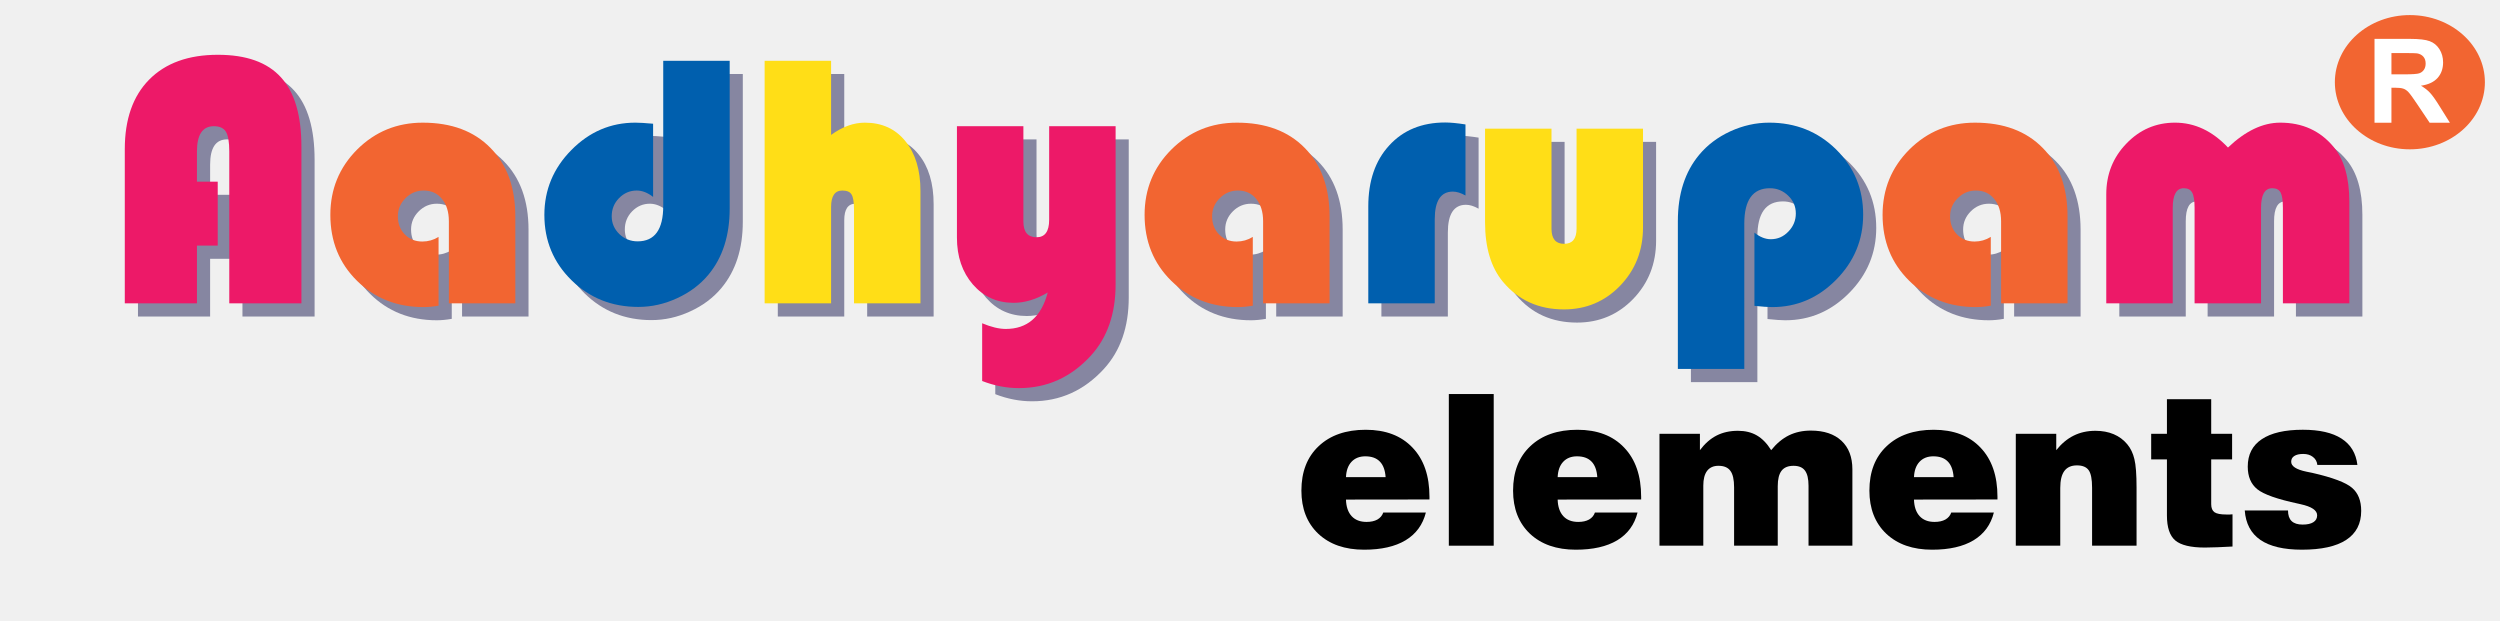
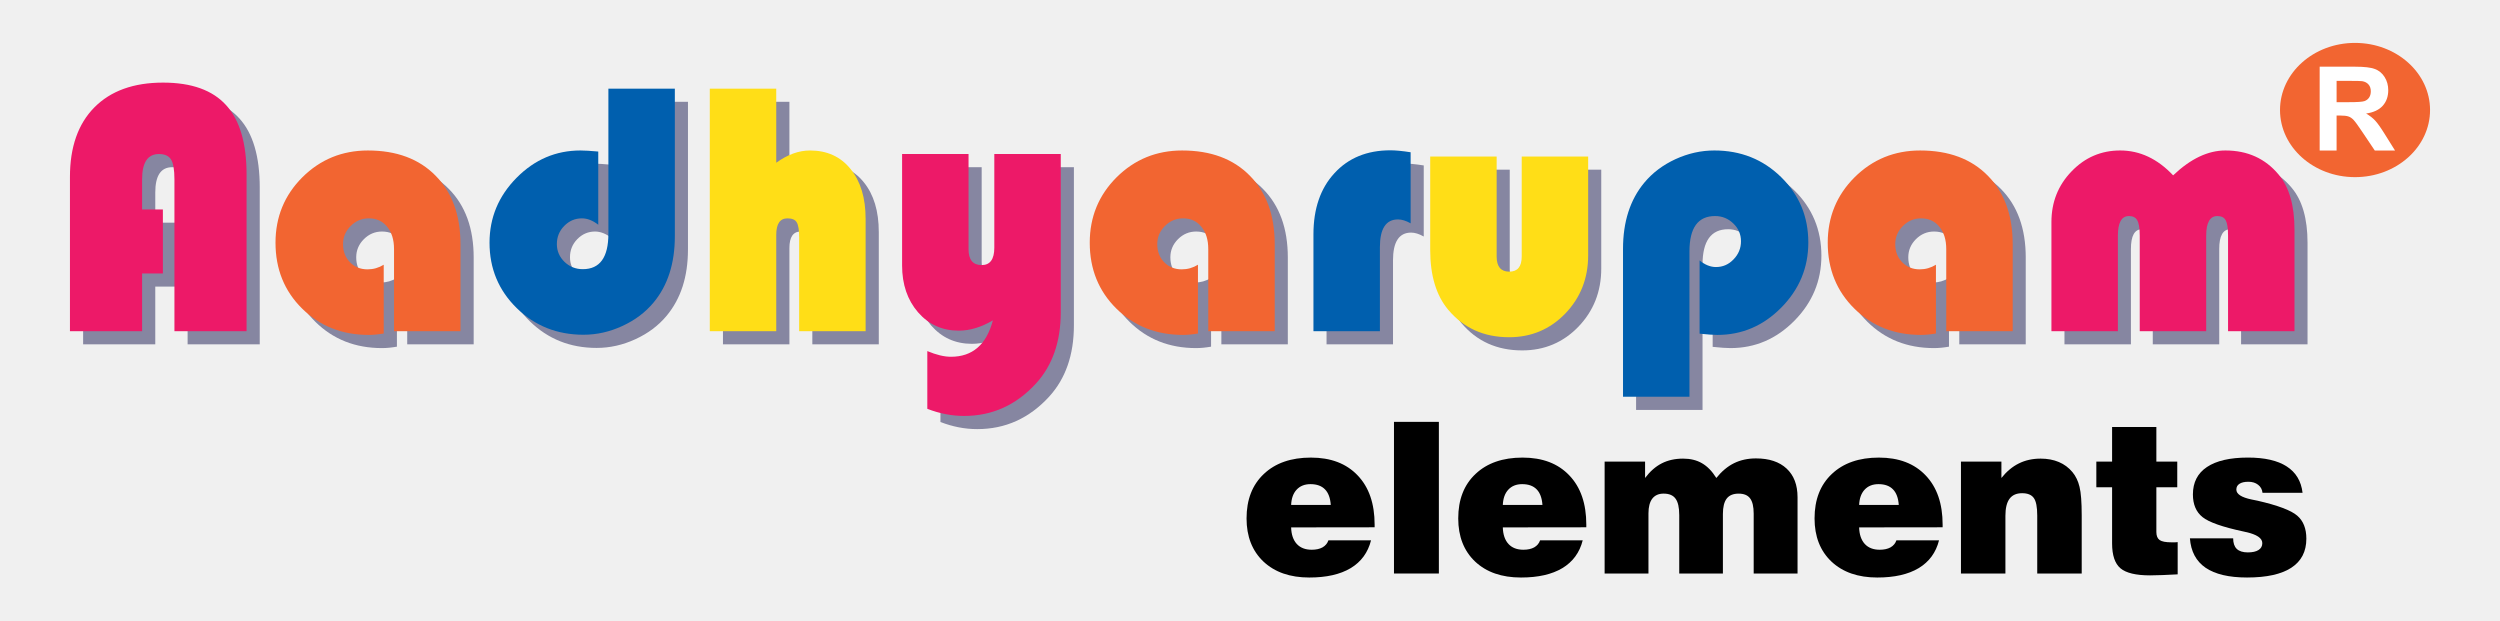
<svg xmlns="http://www.w3.org/2000/svg" id="Layer_1" data-name="Layer 1" viewBox="0 0 284.56 70.62" version="1.1">
  <defs id="defs4">
    <style id="style2">
      .cls-1 {
        opacity: 0.5;
      }

      .cls-2, .cls-3 {
        font-size: 41.42px;
        font-family: Bauhaus93, "Bauhaus 93";
      }

      .cls-2 {
        fill: #1b1c51;
      }

      .cls-3 {
        fill: #ed1968;
      }

      .cls-4, .cls-9 {
        fill: #f26531;
      }

      .cls-5 {
        fill: #005fae;
      }

      .cls-6, .cls-8 {
        fill: #ffde17;
      }

      .cls-6 {
        letter-spacing: 0em;
      }

      .cls-7 {
        letter-spacing: 0em;
      }

      .cls-9 {
        font-size: 20.71px;
        font-family: VladimirScript, Vladimir Script;
      }

      .cls-10 {
        font-size: 10.36px;
        fill: #fff;
        font-family: Calibri-Bold, Calibri;
        font-weight: 700;
      }
    </style>
  </defs>
  <g id="g42">
-     <g id="g32" transform="translate(12)">
-       <g class="cls-1" id="g8">
-         <g aria-label="Aadhyarupam" transform="translate(1.5,36.03)" id="text6" style="font-size:41.42px;font-family:Bauhaus93, 'Bauhaus 93';fill:#1b1c51" class="cls-2">
-           <path d="m 12.782,-13.854 v 7.281 h -2.366 V 0 H 2.204 v -17.555 q 0,-5.097 2.771,-7.908 2.791,-2.831 7.827,-2.831 4.854,0 7.18,2.569 2.326,2.548 2.326,7.888 V 0 h -8.211 v -17.292 q 0,-1.618 -0.384,-2.245 -0.384,-0.627 -1.375,-0.627 -1.921,0 -1.921,2.872 v 3.438 z" style="font-size:41.42px;font-family:Bauhaus93, 'Bauhaus 93';fill:#1b1c51" id="path1029" />
-           <path d="m 37.921,-7.564 v 7.827 q -0.93,0.162 -1.699,0.162 -4.551,0 -7.584,-2.993 -3.034,-2.993 -3.034,-7.503 0,-4.389 3.054,-7.443 3.074,-3.054 7.463,-3.054 4.894,0 7.706,2.872 2.831,2.852 2.831,7.807 V 0 h -7.564 v -9.344 q 0,-1.598 -0.789,-2.548 -0.769,-0.951 -2.083,-0.951 -1.193,0 -2.063,0.87 -0.87,0.87 -0.87,2.063 0,1.254 0.789,2.063 0.789,0.809 2.002,0.809 0.991,0 1.84,-0.526 z" style="font-size:41.42px;font-family:Bauhaus93, 'Bauhaus 93';fill:#1b1c51" id="path1031" />
-           <path d="m 63.485,-27.607 h 7.564 v 16.807 q 0,4.631 -2.427,7.544 -1.395,1.679 -3.56,2.67 -2.144,0.991 -4.409,0.991 -4.51,0 -7.604,-3.034 -3.094,-3.034 -3.094,-7.443 0,-4.267 3.074,-7.382 3.074,-3.115 7.281,-3.115 0.667,0 2.022,0.121 v 8.333 q -0.93,-0.728 -1.861,-0.728 -1.173,0 -2.022,0.87 -0.829,0.849 -0.829,2.063 0,1.173 0.87,2.022 0.87,0.829 2.083,0.829 2.912,0 2.912,-4.025 z" style="font-size:41.42px;font-family:Bauhaus93, 'Bauhaus 93';fill:#1b1c51" id="path1033" />
-           <path d="m 82.597,-27.607 v 8.434 q 1.921,-1.395 3.843,-1.395 2.912,0 4.611,2.103 1.719,2.103 1.719,5.683 V 0 H 85.206 v -10.658 q 0,-1.294 -0.283,-1.739 -0.263,-0.445 -1.052,-0.445 -1.274,0 -1.274,1.881 V 0 h -7.564 v -27.607 z" style="font-size:41.42px;font-family:Bauhaus93, 'Bauhaus 93';fill:#1b1c51" id="path1035" />
-           <path d="M 99.788,8.838 V 2.265 q 1.537,0.647 2.69,0.647 3.681,0 4.773,-4.146 -1.982,1.173 -3.883,1.173 -2.811,0 -4.631,-2.083 -1.82,-2.103 -1.82,-5.339 V -20.164 h 7.564 v 10.84 q 0,1.8 1.497,1.8 1.436,0 1.436,-1.982 v -10.658 h 7.564 v 18 q 0,5.036 -2.831,8.13 -3.378,3.681 -8.171,3.681 -2.103,0 -4.186,-0.809 z" style="font-size:41.42px;font-family:Bauhaus93, 'Bauhaus 93';fill:#1b1c51" id="path1037" />
-           <path d="m 130.59,-7.564 v 7.827 q -0.93,0.162 -1.699,0.162 -4.551,0 -7.584,-2.993 -3.034,-2.993 -3.034,-7.503 0,-4.389 3.054,-7.443 3.074,-3.054 7.463,-3.054 4.894,0 7.706,2.872 2.831,2.852 2.831,7.807 V 0 h -7.564 v -9.344 q 0,-1.598 -0.789,-2.548 -0.769,-0.951 -2.083,-0.951 -1.193,0 -2.063,0.87 -0.87,0.87 -0.87,2.063 0,1.254 0.789,2.063 0.789,0.809 2.002,0.809 0.991,0 1.84,-0.526 z" style="font-size:41.42px;font-family:Bauhaus93, 'Bauhaus 93';fill:#1b1c51" id="path1039" />
-           <path d="m 154.799,-20.366 v 8.09 q -0.789,-0.445 -1.436,-0.445 -2.063,0 -2.063,3.155 V 0 h -7.564 v -11.022 q 0,-4.369 2.386,-6.957 2.386,-2.609 6.371,-2.609 0.89,0 2.306,0.222 z" style="font-size:41.42px;font-family:Bauhaus93, 'Bauhaus 93';fill:#1b1c51" id="path1041" />
-           <path d="m 157.024,-19.881 h 7.564 v 11.386 q 0,1.719 1.436,1.719 1.416,0 1.416,-1.719 V -19.881 h 7.564 v 11.245 q 0,3.924 -2.609,6.634 -2.609,2.69 -6.391,2.69 -4.308,0 -6.937,-3.135 -2.043,-2.447 -2.043,-6.795 z" style="font-size:41.42px;font-family:Bauhaus93, 'Bauhaus 93';fill:#1b1c51" id="path1043" />
-           <path d="m 186.532,7.463 h -7.564 V -9.364 q 0,-4.631 2.427,-7.544 1.395,-1.679 3.539,-2.67 2.164,-0.991 4.429,-0.991 4.51,0 7.604,3.034 3.094,3.034 3.094,7.443 0,4.288 -3.074,7.402 -3.074,3.115 -7.281,3.115 -0.688,0 -2.022,-0.142 V -8.049 q 0.93,0.748 1.861,0.748 1.173,0 2.002,-0.87 0.849,-0.87 0.849,-2.063 0,-1.193 -0.87,-2.022 -0.87,-0.849 -2.083,-0.849 -2.912,0 -2.912,4.025 z" style="font-size:41.42px;font-family:Bauhaus93, 'Bauhaus 93';fill:#1b1c51" id="path1045" />
-           <path d="m 214.583,-7.564 v 7.827 q -0.93,0.162 -1.699,0.162 -4.551,0 -7.584,-2.993 -3.034,-2.993 -3.034,-7.503 0,-4.389 3.054,-7.443 3.074,-3.054 7.463,-3.054 4.894,0 7.706,2.872 2.831,2.852 2.831,7.807 V 0 h -7.564 v -9.344 q 0,-1.598 -0.789,-2.548 -0.769,-0.951 -2.083,-0.951 -1.193,0 -2.063,0.87 -0.87,0.87 -0.87,2.063 0,1.254 0.789,2.063 0.789,0.809 2.002,0.809 0.991,0 1.84,-0.526 z" style="font-size:41.42px;font-family:Bauhaus93, 'Bauhaus 93';fill:#1b1c51" id="path1047" />
-           <path d="m 255.396,0 h -7.564 v -10.881 q 0,-1.254 -0.263,-1.739 -0.263,-0.485 -0.951,-0.485 -1.274,0 -1.274,2.245 V 0 h -7.564 v -10.881 q 0,-1.254 -0.283,-1.739 -0.263,-0.485 -0.951,-0.485 -1.254,0 -1.254,2.245 V 0 h -7.564 v -12.418 q 0,-3.398 2.285,-5.764 2.285,-2.387 5.542,-2.387 3.357,0 6.027,2.831 2.973,-2.831 5.946,-2.831 3.782,0 6.067,2.751 1.8,2.144 1.8,6.249 z" style="font-size:41.42px;font-family:Bauhaus93, 'Bauhaus 93';fill:#1b1c51" id="path1049" />
+     <g id="g909" transform="translate(-6.242535,3.166601)">
+       <g id="g32" transform="translate(12)">
+         <g class="cls-1" id="g8">
+           <g aria-label="Aadhyarupam" transform="translate(1.5,36.03)" id="text6" style="font-size:41.42px;font-family:Bauhaus93, 'Bauhaus 93';fill:#1b1c51" class="cls-2">
+             <path d="m 12.782,-13.854 v 7.281 h -2.366 V 0 H 2.204 v -17.555 q 0,-5.097 2.771,-7.908 2.791,-2.831 7.827,-2.831 4.854,0 7.18,2.569 2.326,2.548 2.326,7.888 V 0 h -8.211 v -17.292 q 0,-1.618 -0.384,-2.245 -0.384,-0.627 -1.375,-0.627 -1.921,0 -1.921,2.872 v 3.438 z" style="font-size:41.42px;font-family:Bauhaus93, 'Bauhaus 93';fill:#1b1c51" id="path1029" />
+             <path d="m 37.921,-7.564 v 7.827 q -0.93,0.162 -1.699,0.162 -4.551,0 -7.584,-2.993 -3.034,-2.993 -3.034,-7.503 0,-4.389 3.054,-7.443 3.074,-3.054 7.463,-3.054 4.894,0 7.706,2.872 2.831,2.852 2.831,7.807 V 0 h -7.564 v -9.344 q 0,-1.598 -0.789,-2.548 -0.769,-0.951 -2.083,-0.951 -1.193,0 -2.063,0.87 -0.87,0.87 -0.87,2.063 0,1.254 0.789,2.063 0.789,0.809 2.002,0.809 0.991,0 1.84,-0.526 z" style="font-size:41.42px;font-family:Bauhaus93, 'Bauhaus 93';fill:#1b1c51" id="path1031" />
+             <path d="m 63.485,-27.607 h 7.564 v 16.807 q 0,4.631 -2.427,7.544 -1.395,1.679 -3.56,2.67 -2.144,0.991 -4.409,0.991 -4.51,0 -7.604,-3.034 -3.094,-3.034 -3.094,-7.443 0,-4.267 3.074,-7.382 3.074,-3.115 7.281,-3.115 0.667,0 2.022,0.121 v 8.333 q -0.93,-0.728 -1.861,-0.728 -1.173,0 -2.022,0.87 -0.829,0.849 -0.829,2.063 0,1.173 0.87,2.022 0.87,0.829 2.083,0.829 2.912,0 2.912,-4.025 z" style="font-size:41.42px;font-family:Bauhaus93, 'Bauhaus 93';fill:#1b1c51" id="path1033" />
+             <path d="m 82.597,-27.607 v 8.434 q 1.921,-1.395 3.843,-1.395 2.912,0 4.611,2.103 1.719,2.103 1.719,5.683 V 0 H 85.206 v -10.658 q 0,-1.294 -0.283,-1.739 -0.263,-0.445 -1.052,-0.445 -1.274,0 -1.274,1.881 V 0 h -7.564 v -27.607 z" style="font-size:41.42px;font-family:Bauhaus93, 'Bauhaus 93';fill:#1b1c51" id="path1035" />
+             <path d="M 99.788,8.838 V 2.265 q 1.537,0.647 2.69,0.647 3.681,0 4.773,-4.146 -1.982,1.173 -3.883,1.173 -2.811,0 -4.631,-2.083 -1.82,-2.103 -1.82,-5.339 V -20.164 h 7.564 v 10.84 q 0,1.8 1.497,1.8 1.436,0 1.436,-1.982 v -10.658 h 7.564 v 18 q 0,5.036 -2.831,8.13 -3.378,3.681 -8.171,3.681 -2.103,0 -4.186,-0.809 z" style="font-size:41.42px;font-family:Bauhaus93, 'Bauhaus 93';fill:#1b1c51" id="path1037" />
+             <path d="m 130.59,-7.564 v 7.827 q -0.93,0.162 -1.699,0.162 -4.551,0 -7.584,-2.993 -3.034,-2.993 -3.034,-7.503 0,-4.389 3.054,-7.443 3.074,-3.054 7.463,-3.054 4.894,0 7.706,2.872 2.831,2.852 2.831,7.807 V 0 h -7.564 v -9.344 q 0,-1.598 -0.789,-2.548 -0.769,-0.951 -2.083,-0.951 -1.193,0 -2.063,0.87 -0.87,0.87 -0.87,2.063 0,1.254 0.789,2.063 0.789,0.809 2.002,0.809 0.991,0 1.84,-0.526 z" style="font-size:41.42px;font-family:Bauhaus93, 'Bauhaus 93';fill:#1b1c51" id="path1039" />
+             <path d="m 154.799,-20.366 v 8.09 q -0.789,-0.445 -1.436,-0.445 -2.063,0 -2.063,3.155 V 0 h -7.564 v -11.022 q 0,-4.369 2.386,-6.957 2.386,-2.609 6.371,-2.609 0.89,0 2.306,0.222 z" style="font-size:41.42px;font-family:Bauhaus93, 'Bauhaus 93';fill:#1b1c51" id="path1041" />
+             <path d="m 157.024,-19.881 h 7.564 v 11.386 q 0,1.719 1.436,1.719 1.416,0 1.416,-1.719 V -19.881 h 7.564 v 11.245 q 0,3.924 -2.609,6.634 -2.609,2.69 -6.391,2.69 -4.308,0 -6.937,-3.135 -2.043,-2.447 -2.043,-6.795 z" style="font-size:41.42px;font-family:Bauhaus93, 'Bauhaus 93';fill:#1b1c51" id="path1043" />
+             <path d="m 186.532,7.463 h -7.564 V -9.364 q 0,-4.631 2.427,-7.544 1.395,-1.679 3.539,-2.67 2.164,-0.991 4.429,-0.991 4.51,0 7.604,3.034 3.094,3.034 3.094,7.443 0,4.288 -3.074,7.402 -3.074,3.115 -7.281,3.115 -0.688,0 -2.022,-0.142 V -8.049 q 0.93,0.748 1.861,0.748 1.173,0 2.002,-0.87 0.849,-0.87 0.849,-2.063 0,-1.193 -0.87,-2.022 -0.87,-0.849 -2.083,-0.849 -2.912,0 -2.912,4.025 z" style="font-size:41.42px;font-family:Bauhaus93, 'Bauhaus 93';fill:#1b1c51" id="path1045" />
+             <path d="m 214.583,-7.564 v 7.827 q -0.93,0.162 -1.699,0.162 -4.551,0 -7.584,-2.993 -3.034,-2.993 -3.034,-7.503 0,-4.389 3.054,-7.443 3.074,-3.054 7.463,-3.054 4.894,0 7.706,2.872 2.831,2.852 2.831,7.807 V 0 h -7.564 v -9.344 q 0,-1.598 -0.789,-2.548 -0.769,-0.951 -2.083,-0.951 -1.193,0 -2.063,0.87 -0.87,0.87 -0.87,2.063 0,1.254 0.789,2.063 0.789,0.809 2.002,0.809 0.991,0 1.84,-0.526 z" style="font-size:41.42px;font-family:Bauhaus93, 'Bauhaus 93';fill:#1b1c51" id="path1047" />
+             <path d="m 255.396,0 h -7.564 v -10.881 q 0,-1.254 -0.263,-1.739 -0.263,-0.485 -0.951,-0.485 -1.274,0 -1.274,2.245 V 0 h -7.564 v -10.881 q 0,-1.254 -0.283,-1.739 -0.263,-0.485 -0.951,-0.485 -1.254,0 -1.254,2.245 V 0 h -7.564 v -12.418 q 0,-3.398 2.285,-5.764 2.285,-2.387 5.542,-2.387 3.357,0 6.027,2.831 2.973,-2.831 5.946,-2.831 3.782,0 6.067,2.751 1.8,2.144 1.8,6.249 z" style="font-size:41.42px;font-family:Bauhaus93, 'Bauhaus 93';fill:#1b1c51" id="path1049" />
+           </g>
+         </g>
+         <g aria-label="Aadhyarupam" transform="translate(0,34.53)" id="text30" style="font-size:41.42px;font-family:Bauhaus93, 'Bauhaus 93';fill:#ed1968" class="cls-3">
+           <path d="m 12.782,-13.854 v 7.281 h -2.366 V 0 H 2.204 v -17.555 q 0,-5.097 2.771,-7.908 2.791,-2.831 7.827,-2.831 4.854,0 7.18,2.569 2.326,2.548 2.326,7.888 V 0 h -8.211 v -17.292 q 0,-1.618 -0.384,-2.245 -0.384,-0.627 -1.375,-0.627 -1.921,0 -1.921,2.872 v 3.438 z" style="font-size:41.42px;font-family:Bauhaus93, 'Bauhaus 93';fill:#ed1968" id="path1052" />
+           <path d="m 37.919,-7.564 v 7.827 q -0.93,0.162 -1.699,0.162 -4.551,0 -7.584,-2.993 -3.034,-2.993 -3.034,-7.503 0,-4.389 3.054,-7.443 3.074,-3.054 7.463,-3.054 4.894,0 7.706,2.872 2.831,2.852 2.831,7.807 V 0 h -7.564 v -9.344 q 0,-1.598 -0.789,-2.548 -0.769,-0.951 -2.083,-0.951 -1.193,0 -2.063,0.87 -0.87,0.87 -0.87,2.063 0,1.254 0.789,2.063 0.789,0.809 2.002,0.809 0.991,0 1.84,-0.526 z" style="fill:#f26531" id="path1054" />
+           <path d="m 63.492,-27.607 h 7.564 v 16.807 q 0,4.631 -2.427,7.544 -1.395,1.679 -3.56,2.67 -2.144,0.991 -4.409,0.991 -4.51,0 -7.604,-3.034 -3.094,-3.034 -3.094,-7.443 0,-4.267 3.074,-7.382 3.074,-3.115 7.281,-3.115 0.667,0 2.022,0.121 v 8.333 q -0.93,-0.728 -1.861,-0.728 -1.173,0 -2.022,0.87 -0.829,0.849 -0.829,2.063 0,1.173 0.87,2.022 0.87,0.829 2.083,0.829 2.912,0 2.912,-4.025 z" style="fill:#005fae" id="path1056" />
+           <path d="m 82.598,-27.607 v 8.434 q 1.921,-1.395 3.843,-1.395 2.912,0 4.611,2.103 1.719,2.103 1.719,5.683 V 0 h -7.564 v -10.658 q 0,-1.294 -0.283,-1.739 -0.263,-0.445 -1.052,-0.445 -1.274,0 -1.274,1.881 V 0 h -7.564 v -27.607 z" style="letter-spacing:0em;fill:#ffde17" id="path1058" />
+           <path d="M 99.793,8.838 V 2.265 q 1.537,0.647 2.69,0.647 3.681,0 4.773,-4.146 -1.982,1.173 -3.883,1.173 -2.811,0 -4.631,-2.083 -1.82,-2.103 -1.82,-5.339 V -20.164 h 7.564 v 10.84 q 0,1.8 1.497,1.8 1.436,0 1.436,-1.982 v -10.658 h 7.564 v 18 q 0,5.036 -2.831,8.13 -3.378,3.681 -8.171,3.681 -2.103,0 -4.186,-0.809 z" style="letter-spacing:0em" id="path1060" />
+           <path d="m 130.599,-7.564 v 7.827 q -0.93,0.162 -1.699,0.162 -4.551,0 -7.584,-2.993 -3.034,-2.993 -3.034,-7.503 0,-4.389 3.054,-7.443 3.074,-3.054 7.463,-3.054 4.894,0 7.706,2.872 2.831,2.852 2.831,7.807 V 0 h -7.564 v -9.344 q 0,-1.598 -0.789,-2.548 -0.769,-0.951 -2.083,-0.951 -1.193,0 -2.063,0.87 -0.87,0.87 -0.87,2.063 0,1.254 0.789,2.063 0.789,0.809 2.002,0.809 0.991,0 1.84,-0.526 z" style="fill:#f26531" id="path1062" />
+           <path d="m 154.807,-20.366 v 8.09 q -0.789,-0.445 -1.436,-0.445 -2.063,0 -2.063,3.155 V 0 h -7.564 v -11.022 q 0,-4.369 2.386,-6.957 2.386,-2.609 6.371,-2.609 0.89,0 2.306,0.222 z" style="fill:#005fae" id="path1064" />
+           <path d="m 157.034,-19.881 h 7.564 v 11.386 q 0,1.719 1.436,1.719 1.416,0 1.416,-1.719 V -19.881 h 7.564 v 11.245 q 0,3.924 -2.609,6.634 -2.609,2.69 -6.391,2.69 -4.308,0 -6.937,-3.135 -2.043,-2.447 -2.043,-6.795 z" style="fill:#ffde17" id="path1066" />
+           <path d="m 186.544,7.463 h -7.564 V -9.364 q 0,-4.631 2.427,-7.544 1.395,-1.679 3.539,-2.67 2.164,-0.991 4.429,-0.991 4.51,0 7.604,3.034 3.094,3.034 3.094,7.443 0,4.288 -3.074,7.402 -3.074,3.115 -7.281,3.115 -0.688,0 -2.022,-0.142 V -8.049 q 0.93,0.748 1.861,0.748 1.173,0 2.002,-0.87 0.849,-0.87 0.849,-2.063 0,-1.193 -0.87,-2.022 -0.87,-0.849 -2.083,-0.849 -2.912,0 -2.912,4.025 z" style="fill:#005fae" id="path1068" />
+           <path d="m 214.599,-7.564 v 7.827 q -0.93,0.162 -1.699,0.162 -4.551,0 -7.584,-2.993 -3.034,-2.993 -3.034,-7.503 0,-4.389 3.054,-7.443 3.074,-3.054 7.463,-3.054 4.894,0 7.706,2.872 2.831,2.852 2.831,7.807 V 0 h -7.564 v -9.344 q 0,-1.598 -0.789,-2.548 -0.769,-0.951 -2.083,-0.951 -1.193,0 -2.063,0.87 -0.87,0.87 -0.87,2.063 0,1.254 0.789,2.063 0.789,0.809 2.002,0.809 0.991,0 1.84,-0.526 z" style="fill:#f26531" id="path1070" />
+           <path d="m 255.412,0 h -7.564 v -10.881 q 0,-1.254 -0.263,-1.739 -0.263,-0.485 -0.951,-0.485 -1.274,0 -1.274,2.245 V 0 h -7.564 v -10.881 q 0,-1.254 -0.283,-1.739 -0.263,-0.485 -0.951,-0.485 -1.254,0 -1.254,2.245 V 0 h -7.564 v -12.418 q 0,-3.398 2.285,-5.764 2.285,-2.387 5.542,-2.387 3.357,0 6.027,2.831 2.973,-2.831 5.946,-2.831 3.782,0 6.067,2.751 1.8,2.144 1.8,6.249 z" id="path1072" />
        </g>
      </g>
-       <g aria-label="Aadhyarupam" transform="translate(0,34.53)" id="text30" style="font-size:41.42px;font-family:Bauhaus93, 'Bauhaus 93';fill:#ed1968" class="cls-3">
-         <path d="m 12.782,-13.854 v 7.281 h -2.366 V 0 H 2.204 v -17.555 q 0,-5.097 2.771,-7.908 2.791,-2.831 7.827,-2.831 4.854,0 7.18,2.569 2.326,2.548 2.326,7.888 V 0 h -8.211 v -17.292 q 0,-1.618 -0.384,-2.245 -0.384,-0.627 -1.375,-0.627 -1.921,0 -1.921,2.872 v 3.438 z" style="font-size:41.42px;font-family:Bauhaus93, 'Bauhaus 93';fill:#ed1968" id="path1052" />
-         <path d="m 37.919,-7.564 v 7.827 q -0.93,0.162 -1.699,0.162 -4.551,0 -7.584,-2.993 -3.034,-2.993 -3.034,-7.503 0,-4.389 3.054,-7.443 3.074,-3.054 7.463,-3.054 4.894,0 7.706,2.872 2.831,2.852 2.831,7.807 V 0 h -7.564 v -9.344 q 0,-1.598 -0.789,-2.548 -0.769,-0.951 -2.083,-0.951 -1.193,0 -2.063,0.87 -0.87,0.87 -0.87,2.063 0,1.254 0.789,2.063 0.789,0.809 2.002,0.809 0.991,0 1.84,-0.526 z" style="fill:#f26531" id="path1054" />
-         <path d="m 63.492,-27.607 h 7.564 v 16.807 q 0,4.631 -2.427,7.544 -1.395,1.679 -3.56,2.67 -2.144,0.991 -4.409,0.991 -4.51,0 -7.604,-3.034 -3.094,-3.034 -3.094,-7.443 0,-4.267 3.074,-7.382 3.074,-3.115 7.281,-3.115 0.667,0 2.022,0.121 v 8.333 q -0.93,-0.728 -1.861,-0.728 -1.173,0 -2.022,0.87 -0.829,0.849 -0.829,2.063 0,1.173 0.87,2.022 0.87,0.829 2.083,0.829 2.912,0 2.912,-4.025 z" style="fill:#005fae" id="path1056" />
-         <path d="m 82.598,-27.607 v 8.434 q 1.921,-1.395 3.843,-1.395 2.912,0 4.611,2.103 1.719,2.103 1.719,5.683 V 0 h -7.564 v -10.658 q 0,-1.294 -0.283,-1.739 -0.263,-0.445 -1.052,-0.445 -1.274,0 -1.274,1.881 V 0 h -7.564 v -27.607 z" style="letter-spacing:0em;fill:#ffde17" id="path1058" />
-         <path d="M 99.793,8.838 V 2.265 q 1.537,0.647 2.69,0.647 3.681,0 4.773,-4.146 -1.982,1.173 -3.883,1.173 -2.811,0 -4.631,-2.083 -1.82,-2.103 -1.82,-5.339 V -20.164 h 7.564 v 10.84 q 0,1.8 1.497,1.8 1.436,0 1.436,-1.982 v -10.658 h 7.564 v 18 q 0,5.036 -2.831,8.13 -3.378,3.681 -8.171,3.681 -2.103,0 -4.186,-0.809 z" style="letter-spacing:0em" id="path1060" />
-         <path d="m 130.599,-7.564 v 7.827 q -0.93,0.162 -1.699,0.162 -4.551,0 -7.584,-2.993 -3.034,-2.993 -3.034,-7.503 0,-4.389 3.054,-7.443 3.074,-3.054 7.463,-3.054 4.894,0 7.706,2.872 2.831,2.852 2.831,7.807 V 0 h -7.564 v -9.344 q 0,-1.598 -0.789,-2.548 -0.769,-0.951 -2.083,-0.951 -1.193,0 -2.063,0.87 -0.87,0.87 -0.87,2.063 0,1.254 0.789,2.063 0.789,0.809 2.002,0.809 0.991,0 1.84,-0.526 z" style="fill:#f26531" id="path1062" />
-         <path d="m 154.807,-20.366 v 8.09 q -0.789,-0.445 -1.436,-0.445 -2.063,0 -2.063,3.155 V 0 h -7.564 v -11.022 q 0,-4.369 2.386,-6.957 2.386,-2.609 6.371,-2.609 0.89,0 2.306,0.222 z" style="fill:#005fae" id="path1064" />
-         <path d="m 157.034,-19.881 h 7.564 v 11.386 q 0,1.719 1.436,1.719 1.416,0 1.416,-1.719 V -19.881 h 7.564 v 11.245 q 0,3.924 -2.609,6.634 -2.609,2.69 -6.391,2.69 -4.308,0 -6.937,-3.135 -2.043,-2.447 -2.043,-6.795 z" style="fill:#ffde17" id="path1066" />
-         <path d="m 186.544,7.463 h -7.564 V -9.364 q 0,-4.631 2.427,-7.544 1.395,-1.679 3.539,-2.67 2.164,-0.991 4.429,-0.991 4.51,0 7.604,3.034 3.094,3.034 3.094,7.443 0,4.288 -3.074,7.402 -3.074,3.115 -7.281,3.115 -0.688,0 -2.022,-0.142 V -8.049 q 0.93,0.748 1.861,0.748 1.173,0 2.002,-0.87 0.849,-0.87 0.849,-2.063 0,-1.193 -0.87,-2.022 -0.87,-0.849 -2.083,-0.849 -2.912,0 -2.912,4.025 z" style="fill:#005fae" id="path1068" />
-         <path d="m 214.599,-7.564 v 7.827 q -0.93,0.162 -1.699,0.162 -4.551,0 -7.584,-2.993 -3.034,-2.993 -3.034,-7.503 0,-4.389 3.054,-7.443 3.074,-3.054 7.463,-3.054 4.894,0 7.706,2.872 2.831,2.852 2.831,7.807 V 0 h -7.564 v -9.344 q 0,-1.598 -0.789,-2.548 -0.769,-0.951 -2.083,-0.951 -1.193,0 -2.063,0.87 -0.87,0.87 -0.87,2.063 0,1.254 0.789,2.063 0.789,0.809 2.002,0.809 0.991,0 1.84,-0.526 z" style="fill:#f26531" id="path1070" />
-         <path d="m 255.412,0 h -7.564 v -10.881 q 0,-1.254 -0.263,-1.739 -0.263,-0.485 -0.951,-0.485 -1.274,0 -1.274,2.245 V 0 h -7.564 v -10.881 q 0,-1.254 -0.283,-1.739 -0.263,-0.485 -0.951,-0.485 -1.254,0 -1.254,2.245 V 0 h -7.564 v -12.418 q 0,-3.398 2.285,-5.764 2.285,-2.387 5.542,-2.387 3.357,0 6.027,2.831 2.973,-2.831 5.946,-2.831 3.782,0 6.067,2.751 1.8,2.144 1.8,6.249 z" id="path1072" />
+       <g id="g40" transform="translate(4.083565,-4.513414)">
+         <path id="ellipse36" style="fill:#f26531;stroke-width:0.864" d="m 278.757,13.87 a 8.539,7.64 0 0 1 -8.539,7.64 8.539,7.64 0 0 1 -8.539,-7.64 8.539,7.64 0 0 1 8.539,-7.64 8.539,7.64 0 0 1 8.539,7.64 z" class="cls-4" />
+         <g aria-label="R" id="text51" style="font-style:normal;font-weight:normal;font-size:13.333px;line-height:1.25;font-family:sans-serif;fill:#ffffff;fill-opacity:1;stroke:none">
+           <path d="M 266.193,18.484 V 8.939 h 4.056 q 1.53,0 2.22,0.26 0.697,0.254 1.113,0.911 0.417,0.658 0.417,1.504 0,1.074 -0.632,1.777 -0.632,0.697 -1.888,0.879 0.625,0.365 1.029,0.801 0.41,0.436 1.1,1.549 l 1.165,1.862 h -2.305 l -1.393,-2.077 q -0.742,-1.113 -1.016,-1.4 -0.273,-0.293 -0.579,-0.397 -0.306,-0.111 -0.97,-0.111 h -0.391 v 3.984 z m 1.927,-5.508 h 1.426 q 1.387,0 1.732,-0.117 0.345,-0.117 0.54,-0.404 0.195,-0.286 0.195,-0.716 0,-0.482 -0.26,-0.775 -0.254,-0.299 -0.723,-0.378 -0.234,-0.033 -1.406,-0.033 h -1.504 z" style="font-style:normal;font-variant:normal;font-weight:bold;font-stretch:normal;font-size:13.333px;font-family:Arial;-inkscape-font-specification:'Arial Bold';fill:#ffffff" id="path1026" />
+         </g>
      </g>
-     </g>
-     <g id="g40" transform="translate(4.083565,-4.513414)">
-       <path id="ellipse36" style="fill:#f26531;stroke-width:0.864" d="m 278.757,13.87 a 8.539,7.64 0 0 1 -8.539,7.64 8.539,7.64 0 0 1 -8.539,-7.64 8.539,7.64 0 0 1 8.539,-7.64 8.539,7.64 0 0 1 8.539,7.64 z" class="cls-4" />
-       <g aria-label="R" id="text51" style="font-style:normal;font-weight:normal;font-size:13.333px;line-height:1.25;font-family:sans-serif;fill:#ffffff;fill-opacity:1;stroke:none">
-         <path d="M 266.193,18.484 V 8.939 h 4.056 q 1.53,0 2.22,0.26 0.697,0.254 1.113,0.911 0.417,0.658 0.417,1.504 0,1.074 -0.632,1.777 -0.632,0.697 -1.888,0.879 0.625,0.365 1.029,0.801 0.41,0.436 1.1,1.549 l 1.165,1.862 h -2.305 l -1.393,-2.077 q -0.742,-1.113 -1.016,-1.4 -0.273,-0.293 -0.579,-0.397 -0.306,-0.111 -0.97,-0.111 h -0.391 v 3.984 z m 1.927,-5.508 h 1.426 q 1.387,0 1.732,-0.117 0.345,-0.117 0.54,-0.404 0.195,-0.286 0.195,-0.716 0,-0.482 -0.26,-0.775 -0.254,-0.299 -0.723,-0.378 -0.234,-0.033 -1.406,-0.033 h -1.504 z" style="font-style:normal;font-variant:normal;font-weight:bold;font-stretch:normal;font-size:13.333px;font-family:Arial;-inkscape-font-specification:'Arial Bold';fill:#ffffff" id="path1026" />
+       <g aria-label="elements" id="text55" style="font-style:normal;font-weight:normal;font-size:24px;line-height:1.25;font-family:sans-serif;fill:#000000;fill-opacity:1;stroke:none">
+         <path d="m 153.204,54.308 h 4.512 q -0.082,-1.184 -0.656,-1.77 -0.574,-0.598 -1.652,-0.598 -0.996,0 -1.582,0.633 -0.574,0.621 -0.621,1.734 z m 4.242,4.031 h 4.852 q -0.527,2.086 -2.32,3.164 -1.781,1.066 -4.711,1.066 -3.281,0 -5.215,-1.816 -1.922,-1.828 -1.922,-4.91 0,-3.211 1.969,-5.062 1.969,-1.863 5.355,-1.863 3.398,0 5.32,2.027 1.934,2.016 1.934,5.602 v 0.305 l -9.504,0.012 q 0.035,1.219 0.645,1.887 0.609,0.656 1.699,0.656 0.738,0 1.23,-0.27 0.492,-0.281 0.668,-0.797 z" style="font-style:normal;font-variant:normal;font-weight:normal;font-stretch:normal;font-size:24px;font-family:'Swis721 Blk BT';-inkscape-font-specification:'Swis721 Blk BT'" id="path1008" />
+         <path d="M 164.911,62.113 V 44.851 h 5.109 v 17.262 z" style="font-style:normal;font-variant:normal;font-weight:normal;font-stretch:normal;font-size:24px;font-family:'Swis721 Blk BT';-inkscape-font-specification:'Swis721 Blk BT'" id="path1010" />
+         <path d="m 177.298,54.308 h 4.512 q -0.082,-1.184 -0.656,-1.77 -0.574,-0.598 -1.652,-0.598 -0.996,0 -1.582,0.633 -0.574,0.621 -0.621,1.734 z m 4.242,4.031 h 4.852 q -0.527,2.086 -2.32,3.164 -1.781,1.066 -4.711,1.066 -3.281,0 -5.215,-1.816 -1.922,-1.828 -1.922,-4.91 0,-3.211 1.969,-5.062 1.969,-1.863 5.355,-1.863 3.398,0 5.32,2.027 1.934,2.016 1.934,5.602 v 0.305 l -9.504,0.012 q 0.035,1.219 0.645,1.887 0.609,0.656 1.699,0.656 0.738,0 1.23,-0.27 0.492,-0.281 0.668,-0.797 z" style="font-style:normal;font-variant:normal;font-weight:normal;font-stretch:normal;font-size:24px;font-family:'Swis721 Blk BT';-inkscape-font-specification:'Swis721 Blk BT'" id="path1012" />
+         <path d="M 188.887,62.113 V 49.375 h 4.605 v 1.863 q 0.844,-1.125 1.898,-1.664 1.055,-0.539 2.426,-0.539 1.254,0 2.156,0.527 0.914,0.527 1.629,1.676 0.926,-1.148 2.027,-1.688 1.102,-0.539 2.484,-0.539 2.25,0 3.492,1.16 1.242,1.16 1.242,3.258 v 8.684 h -4.992 v -6.82 q 0,-1.195 -0.41,-1.734 -0.398,-0.539 -1.301,-0.539 -0.926,0 -1.359,0.562 -0.434,0.562 -0.434,1.758 v 6.773 h -4.969 v -6.645 q 0,-1.312 -0.422,-1.875 -0.41,-0.574 -1.359,-0.574 -0.844,0 -1.289,0.574 -0.434,0.574 -0.434,1.676 v 6.844 z" style="font-style:normal;font-variant:normal;font-weight:normal;font-stretch:normal;font-size:24px;font-family:'Swis721 Blk BT';-inkscape-font-specification:'Swis721 Blk BT'" id="path1014" />
+         <path d="m 217.856,54.308 h 4.512 q -0.082,-1.184 -0.656,-1.77 -0.574,-0.598 -1.652,-0.598 -0.996,0 -1.582,0.633 -0.574,0.621 -0.621,1.734 z m 4.242,4.031 h 4.852 q -0.527,2.086 -2.32,3.164 -1.781,1.066 -4.711,1.066 -3.281,0 -5.215,-1.816 -1.922,-1.828 -1.922,-4.91 0,-3.211 1.969,-5.062 1.969,-1.863 5.355,-1.863 3.398,0 5.32,2.027 1.934,2.016 1.934,5.602 v 0.305 l -9.504,0.012 q 0.035,1.219 0.645,1.887 0.609,0.656 1.699,0.656 0.738,0 1.23,-0.27 0.492,-0.281 0.668,-0.797 z" style="font-style:normal;font-variant:normal;font-weight:normal;font-stretch:normal;font-size:24px;font-family:'Swis721 Blk BT';-inkscape-font-specification:'Swis721 Blk BT'" id="path1016" />
+         <path d="M 229.446,62.113 V 49.375 h 4.605 v 1.863 q 0.891,-1.113 1.98,-1.652 1.102,-0.551 2.484,-0.551 1.16,0 2.074,0.387 0.914,0.387 1.547,1.148 0.574,0.691 0.809,1.688 0.246,0.984 0.246,3.234 v 6.621 h -5.062 v -6.598 q 0,-1.453 -0.387,-1.992 -0.387,-0.551 -1.336,-0.551 -0.961,0 -1.43,0.633 -0.469,0.633 -0.469,1.934 v 6.574 z" style="font-style:normal;font-variant:normal;font-weight:normal;font-stretch:normal;font-size:24px;font-family:'Swis721 Blk BT';-inkscape-font-specification:'Swis721 Blk BT'" id="path1018" />
+         <path d="m 251.688,57.391 q 0,0.645 0.375,0.914 0.375,0.258 1.336,0.258 0.281,0 0.422,0 0.152,-0.012 0.293,-0.023 v 3.668 q -0.938,0.059 -1.711,0.082 -0.762,0.035 -1.43,0.035 -2.414,0 -3.375,-0.809 -0.949,-0.809 -0.949,-2.836 v -6.387 h -1.793 v -2.918 h 1.793 v -3.938 h 5.039 v 3.938 h 2.379 v 2.918 h -2.379 z" style="font-style:normal;font-variant:normal;font-weight:normal;font-stretch:normal;font-size:24px;font-family:'Swis721 Blk BT';-inkscape-font-specification:'Swis721 Blk BT'" id="path1020" />
+         <path d="m 255.508,58.105 h 4.922 q 0,0.809 0.41,1.207 0.422,0.398 1.254,0.398 0.797,0 1.219,-0.27 0.434,-0.27 0.434,-0.785 0,-0.855 -1.887,-1.266 -0.164,-0.035 -0.258,-0.059 -3.574,-0.762 -4.664,-1.641 -1.09,-0.879 -1.09,-2.578 0,-2.051 1.594,-3.117 1.605,-1.078 4.676,-1.078 2.848,0 4.406,1.008 1.57,1.008 1.805,3 h -4.559 q -0.059,-0.574 -0.504,-0.914 -0.434,-0.34 -1.102,-0.34 -0.668,0 -1.02,0.234 -0.352,0.223 -0.352,0.656 0,0.762 1.723,1.125 0.457,0.094 0.691,0.141 3.469,0.797 4.512,1.699 1.043,0.891 1.043,2.625 0,2.191 -1.711,3.305 -1.699,1.113 -5.039,1.113 -3.094,0 -4.723,-1.113 -1.617,-1.113 -1.781,-3.352 z" style="font-style:normal;font-variant:normal;font-weight:normal;font-stretch:normal;font-size:24px;font-family:'Swis721 Blk BT';-inkscape-font-specification:'Swis721 Blk BT'" id="path1022" />
      </g>
-     </g>
-     <g aria-label="elements" id="text55" style="font-style:normal;font-weight:normal;font-size:24px;line-height:1.25;font-family:sans-serif;fill:#000000;fill-opacity:1;stroke:none">
-       <path d="m 153.204,54.308 h 4.512 q -0.082,-1.184 -0.656,-1.77 -0.574,-0.598 -1.652,-0.598 -0.996,0 -1.582,0.633 -0.574,0.621 -0.621,1.734 z m 4.242,4.031 h 4.852 q -0.527,2.086 -2.32,3.164 -1.781,1.066 -4.711,1.066 -3.281,0 -5.215,-1.816 -1.922,-1.828 -1.922,-4.91 0,-3.211 1.969,-5.062 1.969,-1.863 5.355,-1.863 3.398,0 5.32,2.027 1.934,2.016 1.934,5.602 v 0.305 l -9.504,0.012 q 0.035,1.219 0.645,1.887 0.609,0.656 1.699,0.656 0.738,0 1.23,-0.27 0.492,-0.281 0.668,-0.797 z" style="font-style:normal;font-variant:normal;font-weight:normal;font-stretch:normal;font-size:24px;font-family:'Swis721 Blk BT';-inkscape-font-specification:'Swis721 Blk BT'" id="path1008" />
-       <path d="M 164.911,62.113 V 44.851 h 5.109 v 17.262 z" style="font-style:normal;font-variant:normal;font-weight:normal;font-stretch:normal;font-size:24px;font-family:'Swis721 Blk BT';-inkscape-font-specification:'Swis721 Blk BT'" id="path1010" />
-       <path d="m 177.298,54.308 h 4.512 q -0.082,-1.184 -0.656,-1.77 -0.574,-0.598 -1.652,-0.598 -0.996,0 -1.582,0.633 -0.574,0.621 -0.621,1.734 z m 4.242,4.031 h 4.852 q -0.527,2.086 -2.32,3.164 -1.781,1.066 -4.711,1.066 -3.281,0 -5.215,-1.816 -1.922,-1.828 -1.922,-4.91 0,-3.211 1.969,-5.062 1.969,-1.863 5.355,-1.863 3.398,0 5.32,2.027 1.934,2.016 1.934,5.602 v 0.305 l -9.504,0.012 q 0.035,1.219 0.645,1.887 0.609,0.656 1.699,0.656 0.738,0 1.23,-0.27 0.492,-0.281 0.668,-0.797 z" style="font-style:normal;font-variant:normal;font-weight:normal;font-stretch:normal;font-size:24px;font-family:'Swis721 Blk BT';-inkscape-font-specification:'Swis721 Blk BT'" id="path1012" />
-       <path d="M 188.887,62.113 V 49.375 h 4.605 v 1.863 q 0.844,-1.125 1.898,-1.664 1.055,-0.539 2.426,-0.539 1.254,0 2.156,0.527 0.914,0.527 1.629,1.676 0.926,-1.148 2.027,-1.688 1.102,-0.539 2.484,-0.539 2.25,0 3.492,1.16 1.242,1.16 1.242,3.258 v 8.684 h -4.992 v -6.82 q 0,-1.195 -0.41,-1.734 -0.398,-0.539 -1.301,-0.539 -0.926,0 -1.359,0.562 -0.434,0.562 -0.434,1.758 v 6.773 h -4.969 v -6.645 q 0,-1.312 -0.422,-1.875 -0.41,-0.574 -1.359,-0.574 -0.844,0 -1.289,0.574 -0.434,0.574 -0.434,1.676 v 6.844 z" style="font-style:normal;font-variant:normal;font-weight:normal;font-stretch:normal;font-size:24px;font-family:'Swis721 Blk BT';-inkscape-font-specification:'Swis721 Blk BT'" id="path1014" />
-       <path d="m 217.856,54.308 h 4.512 q -0.082,-1.184 -0.656,-1.77 -0.574,-0.598 -1.652,-0.598 -0.996,0 -1.582,0.633 -0.574,0.621 -0.621,1.734 z m 4.242,4.031 h 4.852 q -0.527,2.086 -2.32,3.164 -1.781,1.066 -4.711,1.066 -3.281,0 -5.215,-1.816 -1.922,-1.828 -1.922,-4.91 0,-3.211 1.969,-5.062 1.969,-1.863 5.355,-1.863 3.398,0 5.32,2.027 1.934,2.016 1.934,5.602 v 0.305 l -9.504,0.012 q 0.035,1.219 0.645,1.887 0.609,0.656 1.699,0.656 0.738,0 1.23,-0.27 0.492,-0.281 0.668,-0.797 z" style="font-style:normal;font-variant:normal;font-weight:normal;font-stretch:normal;font-size:24px;font-family:'Swis721 Blk BT';-inkscape-font-specification:'Swis721 Blk BT'" id="path1016" />
-       <path d="M 229.446,62.113 V 49.375 h 4.605 v 1.863 q 0.891,-1.113 1.98,-1.652 1.102,-0.551 2.484,-0.551 1.16,0 2.074,0.387 0.914,0.387 1.547,1.148 0.574,0.691 0.809,1.688 0.246,0.984 0.246,3.234 v 6.621 h -5.062 v -6.598 q 0,-1.453 -0.387,-1.992 -0.387,-0.551 -1.336,-0.551 -0.961,0 -1.43,0.633 -0.469,0.633 -0.469,1.934 v 6.574 z" style="font-style:normal;font-variant:normal;font-weight:normal;font-stretch:normal;font-size:24px;font-family:'Swis721 Blk BT';-inkscape-font-specification:'Swis721 Blk BT'" id="path1018" />
-       <path d="m 251.688,57.391 q 0,0.645 0.375,0.914 0.375,0.258 1.336,0.258 0.281,0 0.422,0 0.152,-0.012 0.293,-0.023 v 3.668 q -0.938,0.059 -1.711,0.082 -0.762,0.035 -1.43,0.035 -2.414,0 -3.375,-0.809 -0.949,-0.809 -0.949,-2.836 v -6.387 h -1.793 v -2.918 h 1.793 v -3.938 h 5.039 v 3.938 h 2.379 v 2.918 h -2.379 z" style="font-style:normal;font-variant:normal;font-weight:normal;font-stretch:normal;font-size:24px;font-family:'Swis721 Blk BT';-inkscape-font-specification:'Swis721 Blk BT'" id="path1020" />
-       <path d="m 255.508,58.105 h 4.922 q 0,0.809 0.41,1.207 0.422,0.398 1.254,0.398 0.797,0 1.219,-0.27 0.434,-0.27 0.434,-0.785 0,-0.855 -1.887,-1.266 -0.164,-0.035 -0.258,-0.059 -3.574,-0.762 -4.664,-1.641 -1.09,-0.879 -1.09,-2.578 0,-2.051 1.594,-3.117 1.605,-1.078 4.676,-1.078 2.848,0 4.406,1.008 1.57,1.008 1.805,3 h -4.559 q -0.059,-0.574 -0.504,-0.914 -0.434,-0.34 -1.102,-0.34 -0.668,0 -1.02,0.234 -0.352,0.223 -0.352,0.656 0,0.762 1.723,1.125 0.457,0.094 0.691,0.141 3.469,0.797 4.512,1.699 1.043,0.891 1.043,2.625 0,2.191 -1.711,3.305 -1.699,1.113 -5.039,1.113 -3.094,0 -4.723,-1.113 -1.617,-1.113 -1.781,-3.352 z" style="font-style:normal;font-variant:normal;font-weight:normal;font-stretch:normal;font-size:24px;font-family:'Swis721 Blk BT';-inkscape-font-specification:'Swis721 Blk BT'" id="path1022" />
    </g>
  </g>
</svg>
